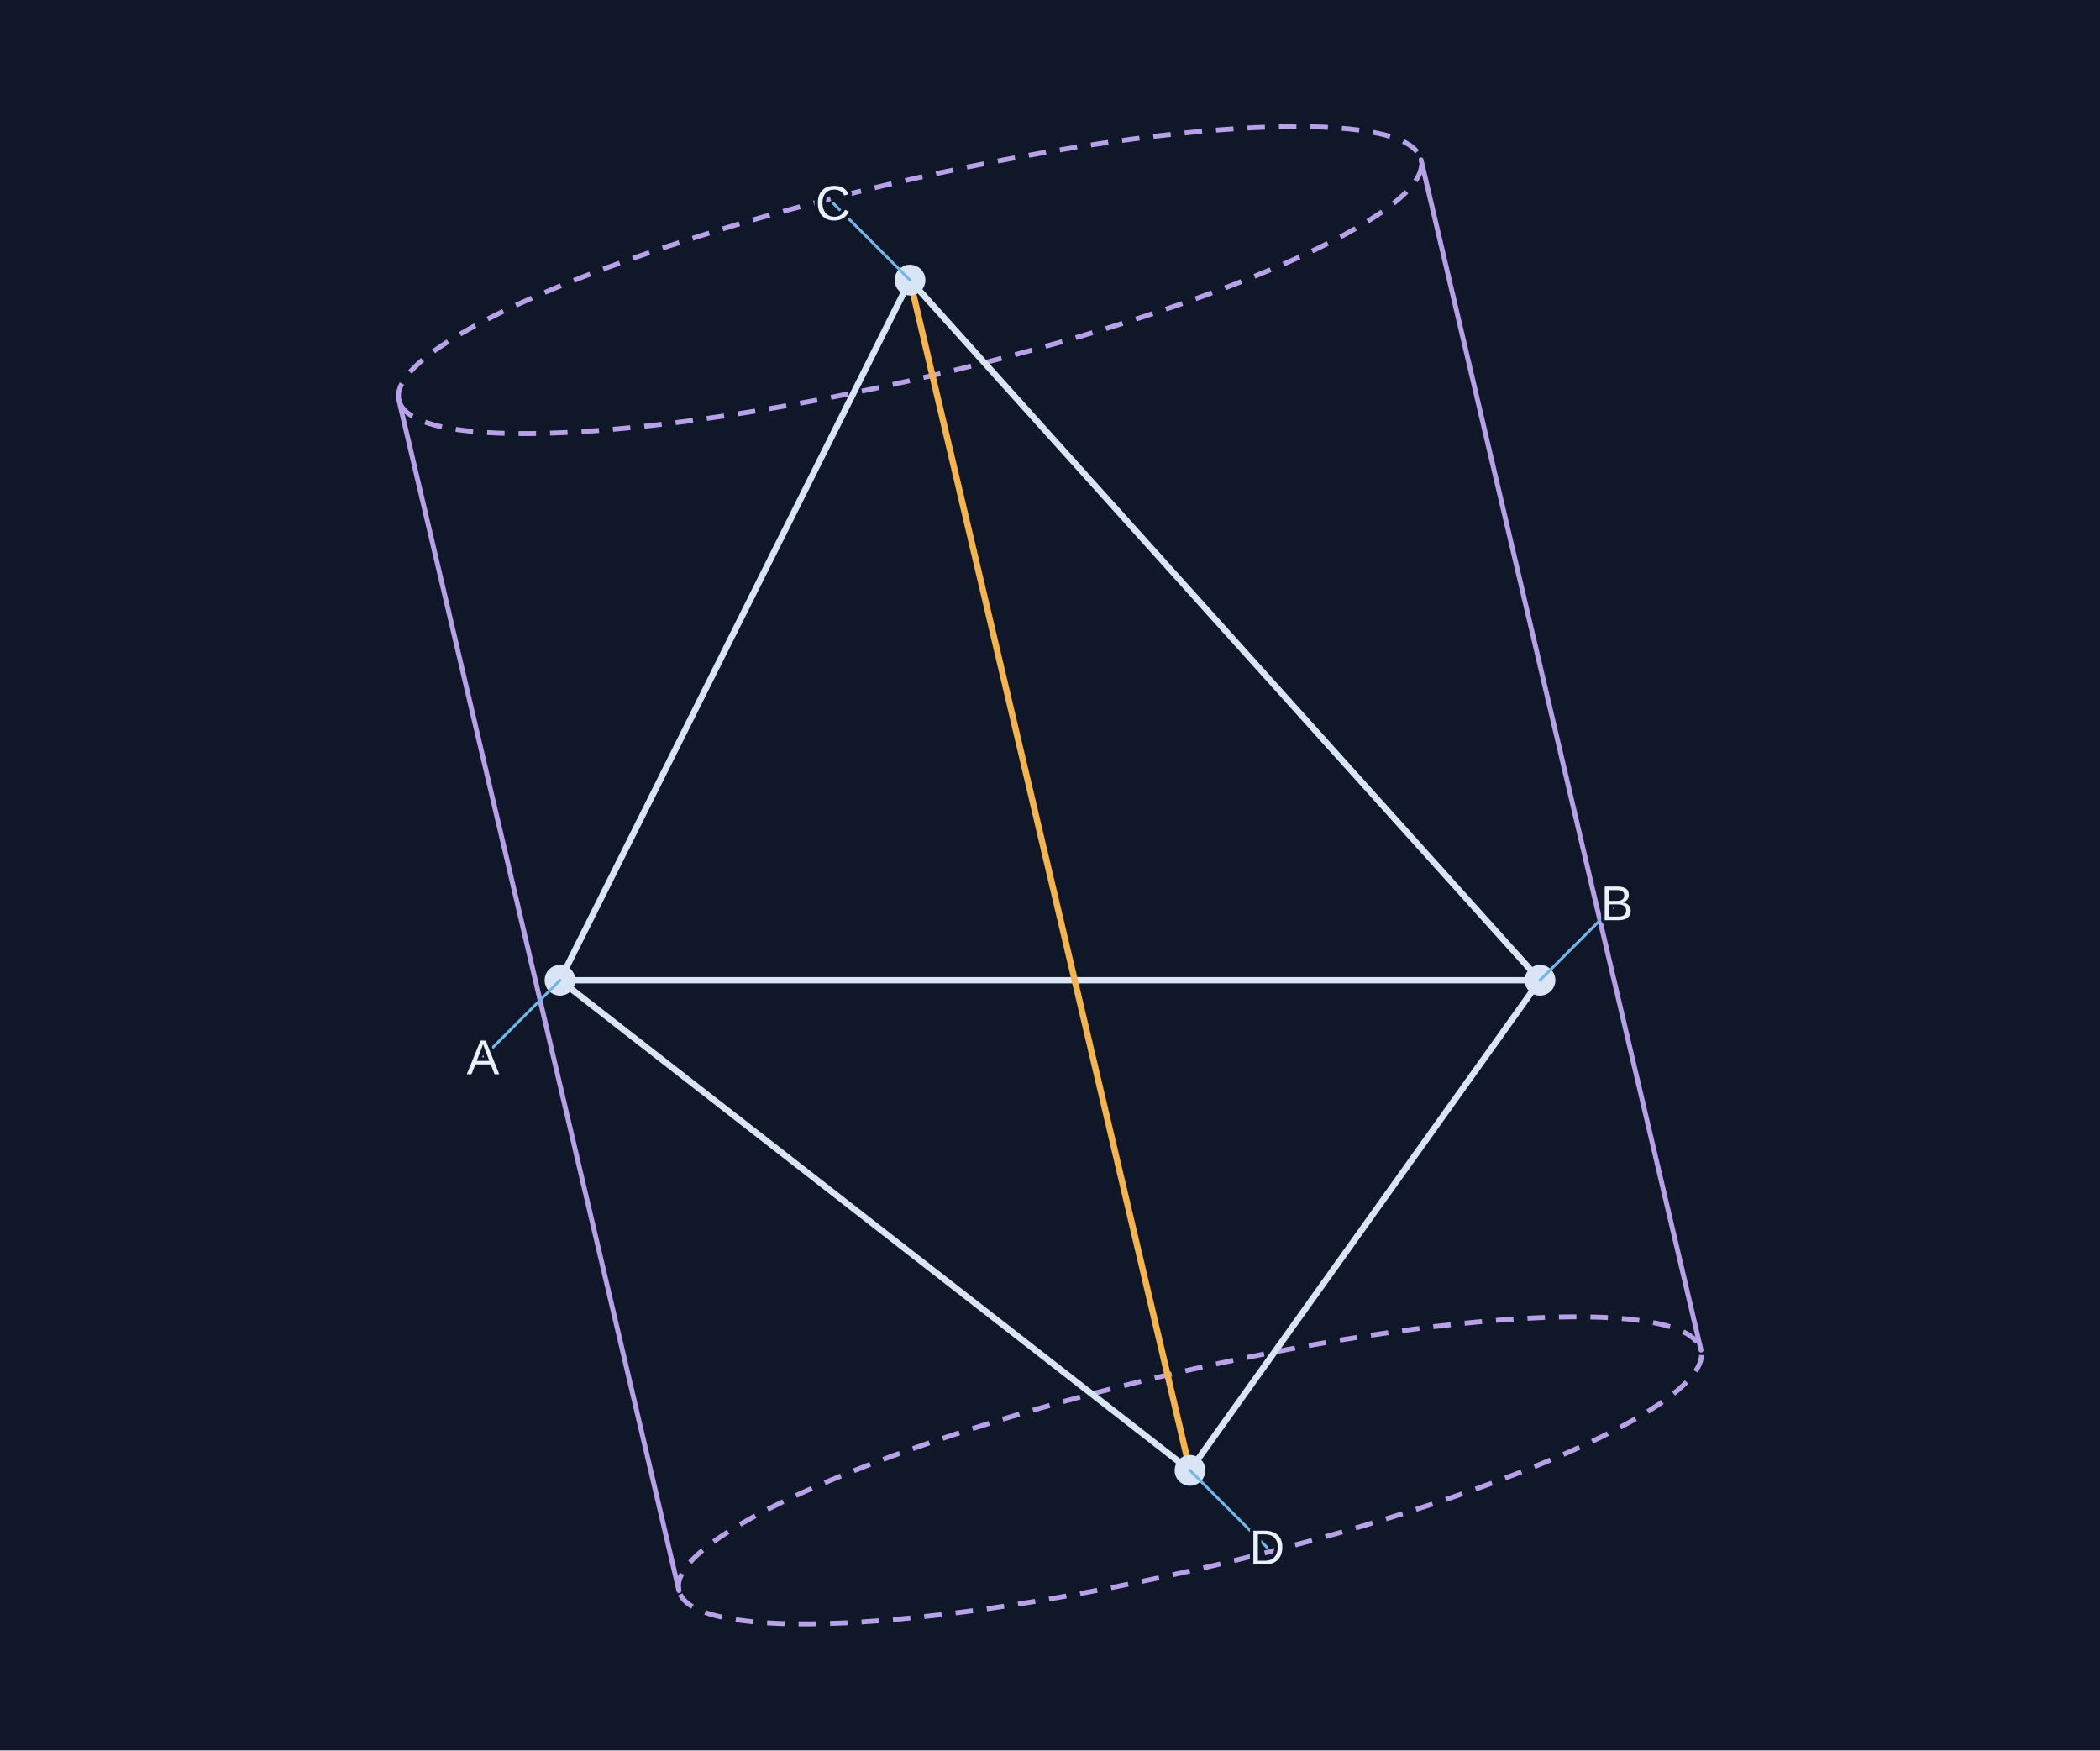
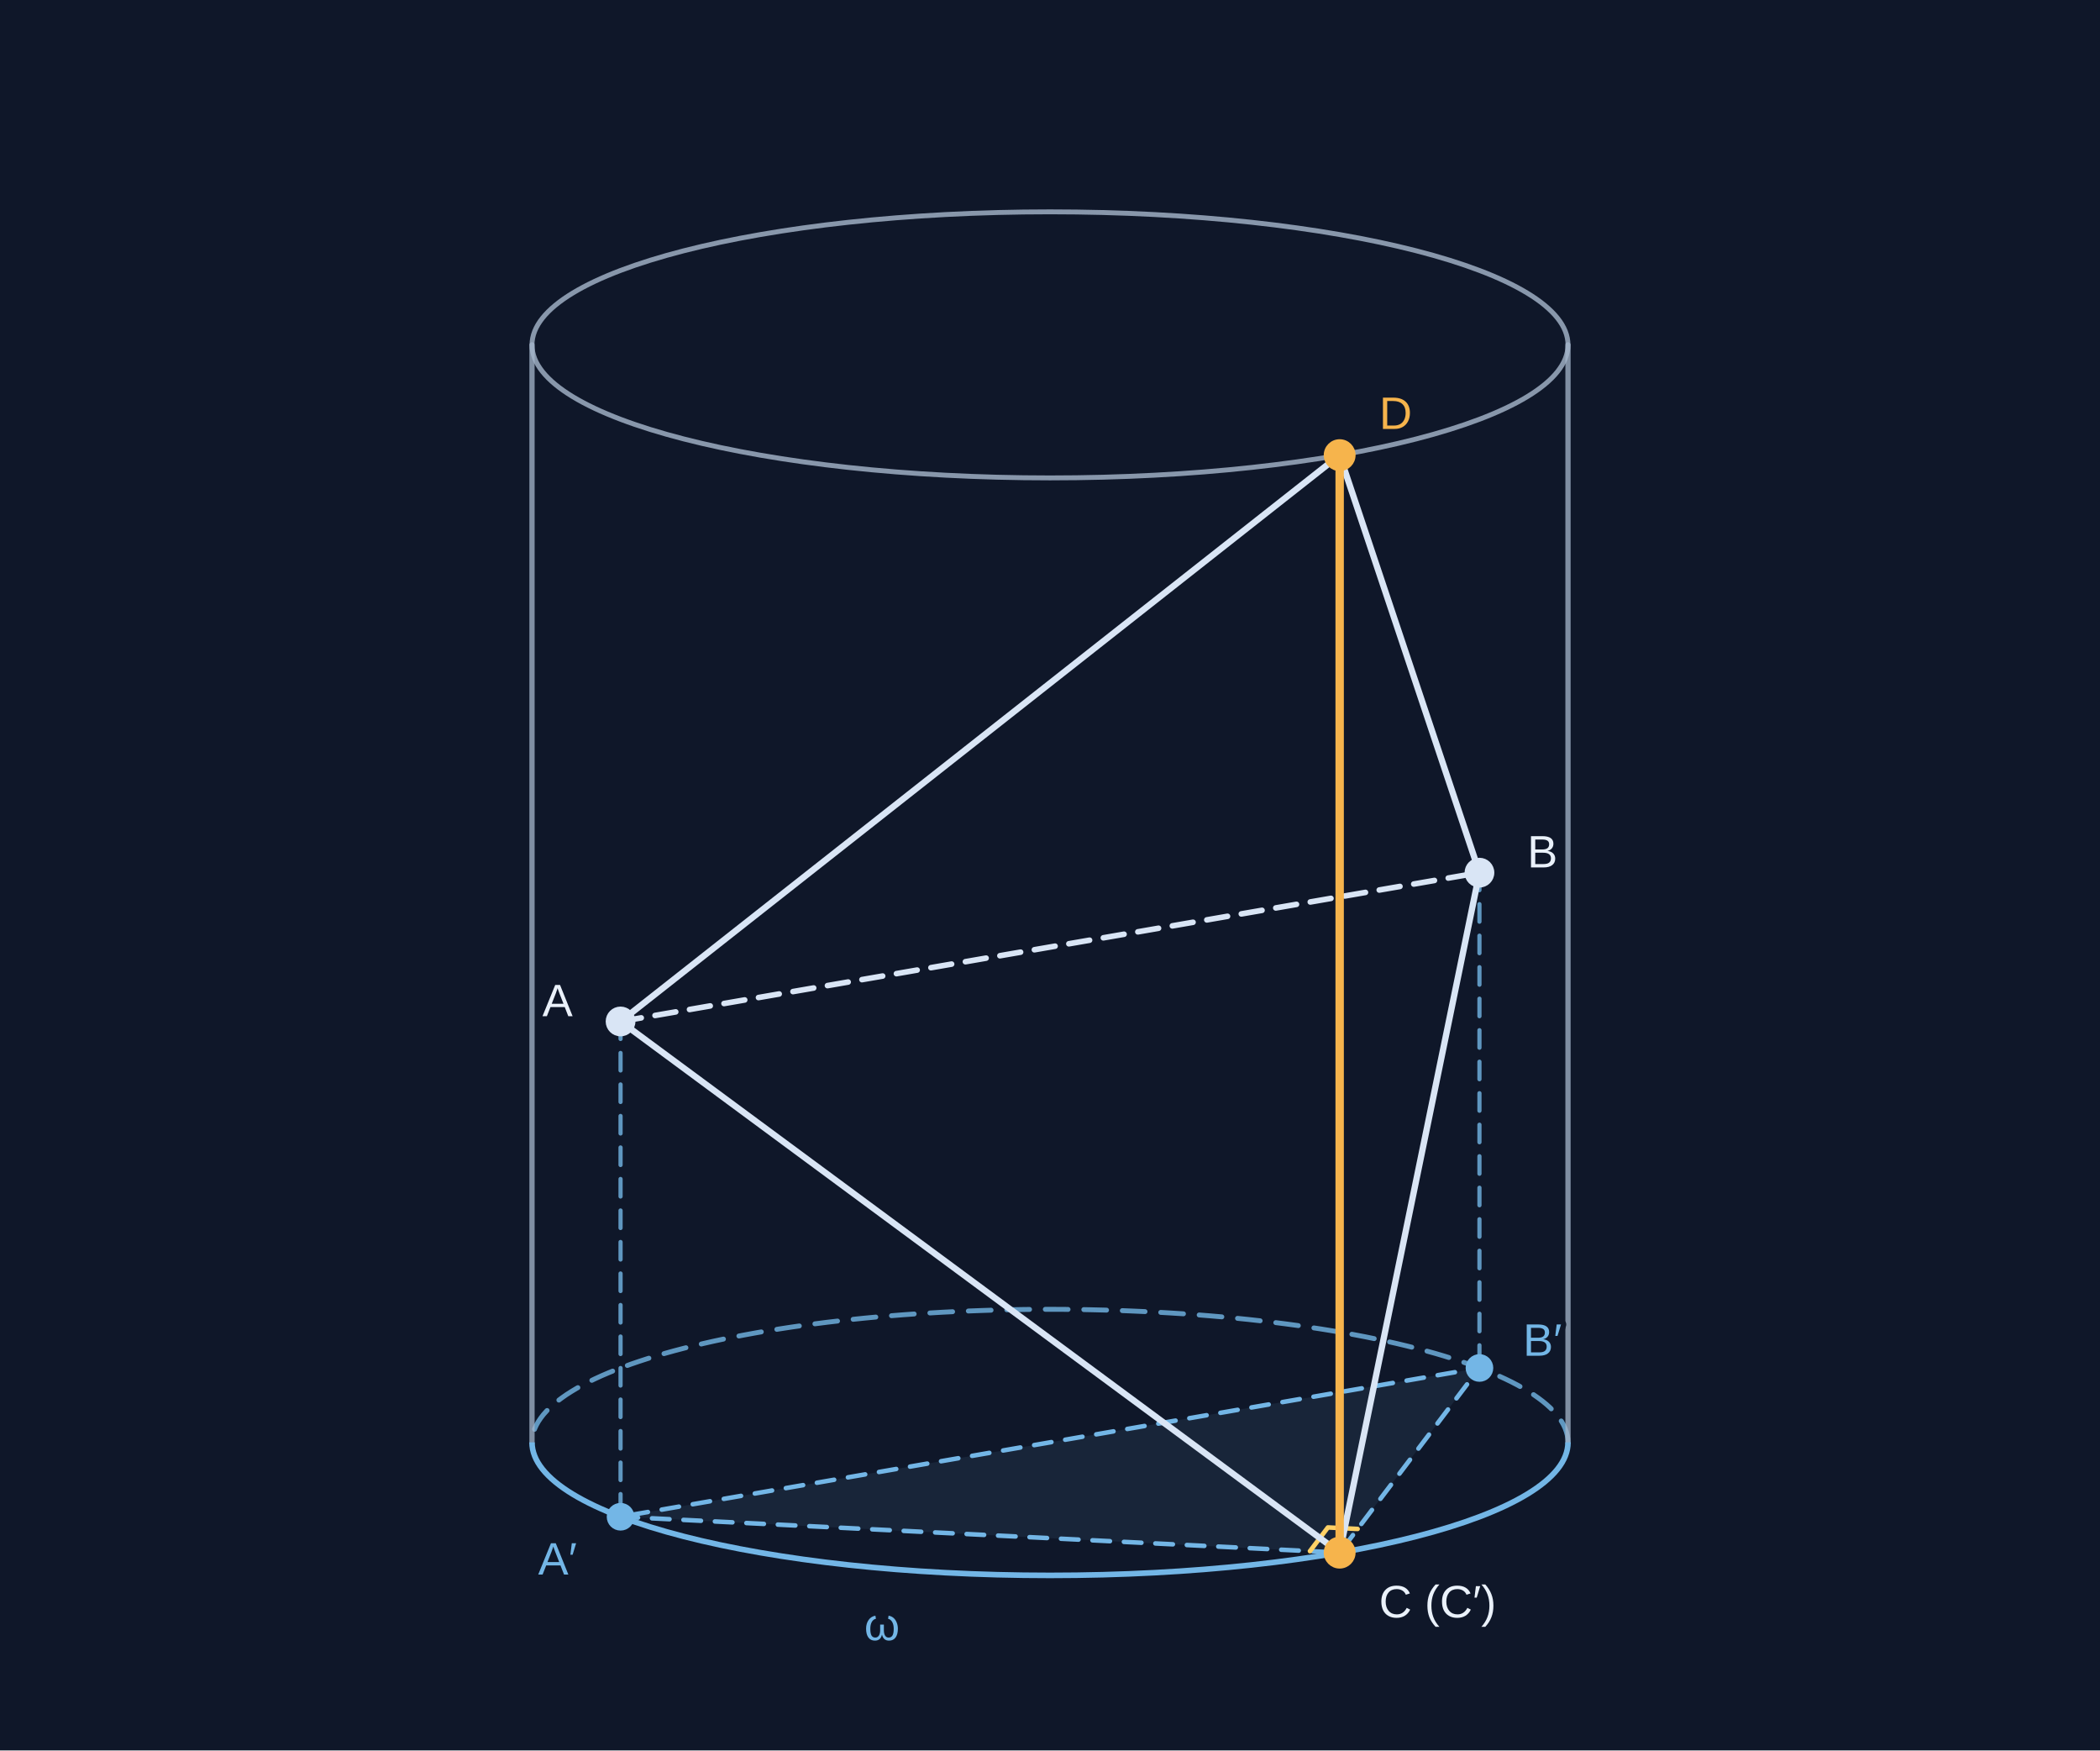
<svg xmlns="http://www.w3.org/2000/svg" width="600" height="500" viewBox="0 0 600 500" style="background-color: #0F1729;">
  <rect x="0" y="0" width="600" height="500" fill="#0F1729" />
-   <line x1="113.99" y1="114.36" x2="193.99" y2="454.36" stroke="#B7A2E8" stroke-width="1.4" stroke-linecap="round" />
-   <line x1="406.01" y1="45.64" x2="486.01" y2="385.64" stroke="#B7A2E8" stroke-width="1.4" stroke-linecap="round" />
-   <ellipse cx="260" cy="80" rx="150" ry="28" transform="rotate(166.76 260 80)" fill="none" stroke="#B7A2E8" stroke-width="1.4" stroke-dasharray="5 4" />
-   <ellipse cx="340" cy="420" rx="150" ry="28" transform="rotate(166.76 340 420)" fill="none" stroke="#B7A2E8" stroke-width="1.4" stroke-dasharray="5 4" />
-   <line x1="160.00" y1="280.00" x2="440.00" y2="280.00" stroke="#D9E5F5" stroke-width="1.8" stroke-linecap="round" />
-   <line x1="160.00" y1="280.00" x2="260.00" y2="80.00" stroke="#D9E5F5" stroke-width="1.8" stroke-linecap="round" />
-   <line x1="440.00" y1="280.00" x2="260.00" y2="80.00" stroke="#D9E5F5" stroke-width="1.8" stroke-linecap="round" />
-   <line x1="160.00" y1="280.00" x2="340.00" y2="420.00" stroke="#D9E5F5" stroke-width="1.8" stroke-linecap="round" />
-   <line x1="440.00" y1="280.00" x2="340.00" y2="420.00" stroke="#D9E5F5" stroke-width="1.8" stroke-linecap="round" />
-   <line x1="260.00" y1="80.00" x2="340.00" y2="420.00" stroke="#F6B44C" stroke-width="1.8" stroke-linecap="round" />
-   <circle cx="160.00" cy="280.00" r="3.50" stroke="#D9E5F5" stroke-width="1.8" fill="#D9E5F5" />
-   <circle cx="440.00" cy="280.00" r="3.50" stroke="#D9E5F5" stroke-width="1.8" fill="#D9E5F5" />
-   <circle cx="260.00" cy="80.00" r="3.50" stroke="#D9E5F5" stroke-width="1.8" fill="#D9E5F5" />
-   <circle cx="340.00" cy="420.00" r="3.50" stroke="#D9E5F5" stroke-width="1.8" fill="#D9E5F5" />
-   <line x1="160.00" y1="280.00" x2="138.00" y2="302.00" stroke="#73B6E6" stroke-width="0.8" stroke-linecap="round" />
-   <text x="138.00" y="302.00" fill="#EAF1FA" font-family="Arial, Helvetica, sans-serif" font-size="14" text-anchor="middle" dominant-baseline="central" paint-order="stroke fill" stroke="#0F1729" stroke-width="2" stroke-linejoin="round">A</text>
-   <line x1="440.00" y1="280.00" x2="462.00" y2="258.00" stroke="#73B6E6" stroke-width="0.8" stroke-linecap="round" />
-   <text x="462.00" y="258.00" fill="#EAF1FA" font-family="Arial, Helvetica, sans-serif" font-size="14" text-anchor="middle" dominant-baseline="central" paint-order="stroke fill" stroke="#0F1729" stroke-width="2" stroke-linejoin="round">B</text>
-   <line x1="260.00" y1="80.00" x2="238.00" y2="58.00" stroke="#73B6E6" stroke-width="0.8" stroke-linecap="round" />
-   <text x="238.00" y="58.00" fill="#EAF1FA" font-family="Arial, Helvetica, sans-serif" font-size="14" text-anchor="middle" dominant-baseline="central" paint-order="stroke fill" stroke="#0F1729" stroke-width="2" stroke-linejoin="round">C</text>
-   <line x1="340.00" y1="420.00" x2="362.00" y2="442.00" stroke="#73B6E6" stroke-width="0.8" stroke-linecap="round" />
-   <text x="362.00" y="442.00" fill="#EAF1FA" font-family="Arial, Helvetica, sans-serif" font-size="14" text-anchor="middle" dominant-baseline="central" paint-order="stroke fill" stroke="#0F1729" stroke-width="2" stroke-linejoin="round">D</text>
+   <path d="M 448.00 412.00 L 447.95 411.01 L 447.80 410.01 L 447.54 409.02 L 447.19 408.03 L 446.73 407.04 L 446.18 406.06 L 446.06 405.89 M 443.21 402.42 L 442.96 402.16 L 441.91 401.21 L 440.76 400.26 L 439.51 399.32 L 438.17 398.38 L 438.14 398.37 M 434.29 396.04 L 433.58 395.64 L 431.87 394.75 L 430.06 393.87 L 428.48 393.14 M 424.33 391.39 L 424.12 391.30 L 421.97 390.48 L 419.73 389.66 L 418.23 389.15 M 413.95 387.76 L 412.54 387.32 L 409.99 386.57 L 407.71 385.94 M 403.36 384.81 L 401.88 384.44 L 399.03 383.76 L 397.03 383.31 M 392.63 382.37 L 390.10 381.85 L 386.99 381.26 L 386.25 381.12 M 381.82 380.34 L 380.61 380.13 L 377.33 379.60 L 375.40 379.31 M 370.95 378.65 L 370.62 378.60 L 367.19 378.14 L 364.51 377.80 M 360.04 377.27 L 356.64 376.89 L 353.58 376.58 M 349.10 376.15 L 345.73 375.86 L 342.62 375.61 M 338.13 375.28 L 334.55 375.05 L 331.64 374.88 M 327.15 374.65 L 326.97 374.64 L 323.15 374.47 L 320.66 374.37 M 316.16 374.23 L 315.47 374.21 L 311.61 374.12 L 309.66 374.08 M 305.16 374.03 L 303.87 374.01 L 300.00 374.00 L 298.66 374.00 M 294.16 374.03 L 292.25 374.05 L 288.39 374.12 L 287.66 374.13 M 283.16 374.25 L 280.68 374.33 L 276.85 374.47 L 276.67 374.48 M 272.17 374.68 L 269.23 374.83 L 265.68 375.04 M 261.19 375.33 L 257.97 375.56 L 254.71 375.82 M 250.23 376.21 L 246.96 376.52 L 243.76 376.85 M 239.29 377.35 L 236.28 377.70 L 232.83 378.14 M 228.38 378.75 L 226.00 379.09 L 222.67 379.60 L 221.95 379.72 M 217.51 380.45 L 216.17 380.68 L 213.01 381.26 L 211.11 381.62 M 206.70 382.50 L 203.88 383.10 L 200.97 383.76 L 200.36 383.91 M 195.98 384.97 L 195.35 385.13 L 192.64 385.84 L 190.01 386.57 L 189.71 386.66 M 185.40 387.96 L 184.98 388.09 L 182.58 388.87 L 180.27 389.66 L 179.24 390.04 M 175.04 391.65 L 173.81 392.15 L 171.83 393.00 L 169.94 393.87 L 169.10 394.28 M 165.11 396.37 L 164.80 396.54 L 163.27 397.46 L 161.83 398.38 L 160.49 399.32 L 159.68 399.93 M 156.31 402.90 L 156.09 403.13 L 155.23 404.10 L 154.48 405.08 L 153.82 406.06 L 153.27 407.04 L 152.81 408.03 L 152.72 408.27" fill="none" stroke="#73B6E6" stroke-width="1.4" stroke-linecap="round" stroke-opacity="0.8" />
+   <ellipse cx="300.00" cy="98.51" rx="148.00" ry="38.00" fill="none" stroke="#A6B7CC" stroke-width="1.4" stroke-opacity="0.80" />
+   <line x1="152.00" y1="98.51" x2="152.00" y2="412.00" stroke="#A6B7CC" stroke-width="1.5" stroke-linecap="round" stroke-opacity="0.75" />
+   <line x1="448.00" y1="98.51" x2="448.00" y2="412.00" stroke="#A6B7CC" stroke-width="1.5" stroke-linecap="round" stroke-opacity="0.75" />
+   <polygon points="177.30,433.25 382.76,443.50 422.70,390.75" fill="#73B6E6" fill-opacity="0.09" stroke="#73B6E6" stroke-width="1.3" stroke-linejoin="round" stroke-linecap="round" stroke-dasharray="5,4" />
+   <polyline points="374.27,443.08 379.40,436.30 387.89,436.73" fill="none" stroke="#FFD166" stroke-width="1.3" stroke-linejoin="round" stroke-linecap="round" />
+   <line x1="177.30" y1="291.77" x2="177.30" y2="433.25" stroke="#73B6E6" stroke-width="1.2" stroke-linecap="round" stroke-dasharray="5,4" stroke-opacity="0.8" />
+   <line x1="422.70" y1="249.27" x2="422.70" y2="390.75" stroke="#73B6E6" stroke-width="1.2" stroke-linecap="round" stroke-dasharray="5,4" stroke-opacity="0.8" />
+   <line x1="177.30" y1="291.77" x2="422.70" y2="249.27" stroke="#D9E5F5" stroke-width="1.6" stroke-linecap="round" stroke-dasharray="6,4" />
+   <path d="M 152.00 412.00 A 148.00 38.00 0 0 0 448.00 412.00" fill="none" stroke="#73B6E6" stroke-width="1.6" />
+   <line x1="177.30" y1="291.77" x2="382.76" y2="443.50" stroke="#D9E5F5" stroke-width="1.8" stroke-linecap="round" />
+   <line x1="422.70" y1="249.27" x2="382.76" y2="443.50" stroke="#D9E5F5" stroke-width="1.8" stroke-linecap="round" />
+   <line x1="177.30" y1="291.77" x2="382.76" y2="130.01" stroke="#D9E5F5" stroke-width="1.8" stroke-linecap="round" />
+   <line x1="422.70" y1="249.27" x2="382.76" y2="130.01" stroke="#D9E5F5" stroke-width="1.8" stroke-linecap="round" />
+   <line x1="382.76" y1="443.50" x2="382.76" y2="130.01" stroke="#F6B44C" stroke-width="2.4" stroke-linecap="round" />
+   <circle cx="177.30" cy="433.25" r="3.2" fill="#73B6E6" stroke="#73B6E6" stroke-width="1.5" />
+   <circle cx="422.70" cy="390.75" r="3.2" fill="#73B6E6" stroke="#73B6E6" stroke-width="1.5" />
+   <circle cx="177.30" cy="291.77" r="3.5" fill="#D9E5F5" stroke="#D9E5F5" stroke-width="1.5" />
+   <circle cx="422.70" cy="249.27" r="3.5" fill="#D9E5F5" stroke="#D9E5F5" stroke-width="1.5" />
+   <circle cx="382.76" cy="443.50" r="3.8" fill="#F6B44C" stroke="#F6B44C" stroke-width="1.5" />
+   <circle cx="382.76" cy="130.01" r="3.8" fill="#F6B44C" stroke="#F6B44C" stroke-width="1.5" />
+   <text x="159.30" y="285.77" fill="#EAF1FA" font-family="Arial, Helvetica, sans-serif" font-size="13" text-anchor="middle" dominant-baseline="central" paint-order="stroke fill" stroke="#0F1729" stroke-width="3" stroke-linejoin="round">A</text>
+   <text x="440.70" y="243.27" fill="#EAF1FA" font-family="Arial, Helvetica, sans-serif" font-size="13" text-anchor="middle" dominant-baseline="central" paint-order="stroke fill" stroke="#0F1729" stroke-width="3" stroke-linejoin="round">B</text>
+   <text x="398.76" y="118.01" fill="#F6B44C" font-family="Arial, Helvetica, sans-serif" font-size="13" text-anchor="middle" dominant-baseline="central" paint-order="stroke fill" stroke="#0F1729" stroke-width="3" stroke-linejoin="round">D</text>
+   <text x="410.76" y="457.50" fill="#EAF1FA" font-family="Arial, Helvetica, sans-serif" font-size="13" text-anchor="middle" dominant-baseline="central" paint-order="stroke fill" stroke="#0F1729" stroke-width="3" stroke-linejoin="round">C (C′)</text>
+   <text x="159.30" y="445.25" fill="#73B6E6" font-family="Arial, Helvetica, sans-serif" font-size="13" text-anchor="middle" dominant-baseline="central" paint-order="stroke fill" stroke="#0F1729" stroke-width="3" stroke-linejoin="round">A′</text>
+   <text x="440.70" y="382.75" fill="#73B6E6" font-family="Arial, Helvetica, sans-serif" font-size="13" text-anchor="middle" dominant-baseline="central" paint-order="stroke fill" stroke="#0F1729" stroke-width="3" stroke-linejoin="round">B′</text>
+   <text x="252.00" y="464.00" fill="#73B6E6" font-family="Arial, Helvetica, sans-serif" font-size="13" text-anchor="middle" dominant-baseline="central" paint-order="stroke fill" stroke="#0F1729" stroke-width="3" stroke-linejoin="round">ω</text>
</svg>
